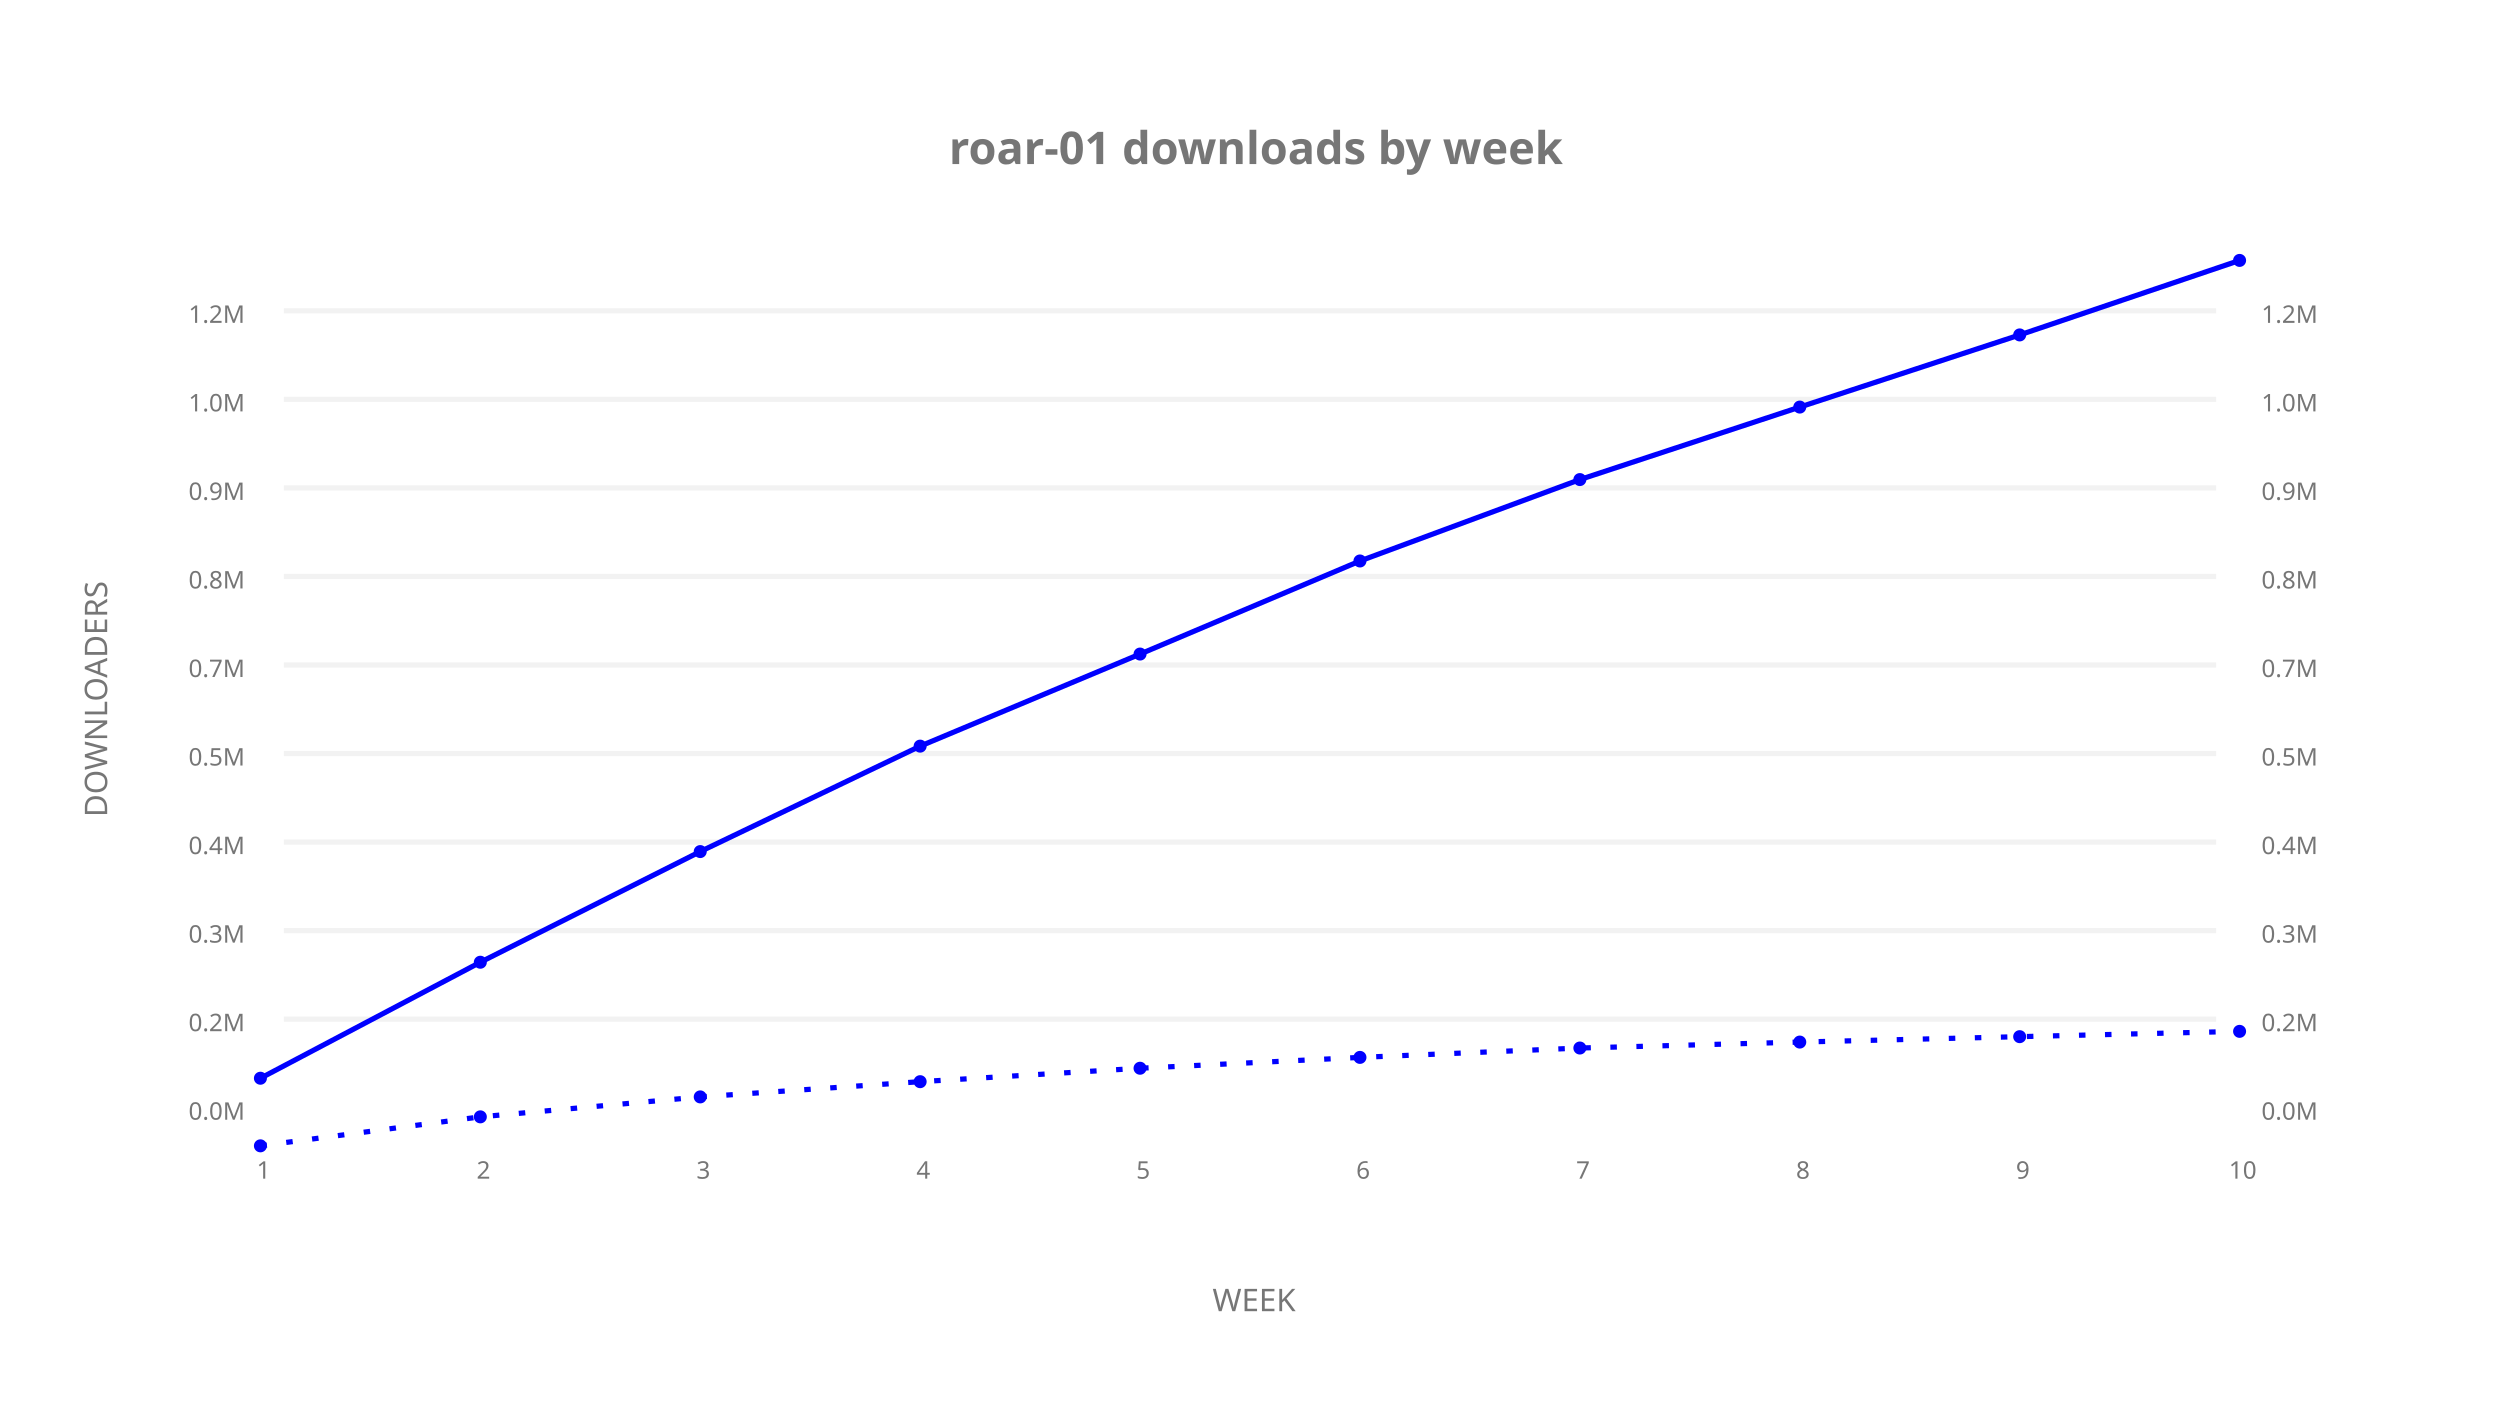
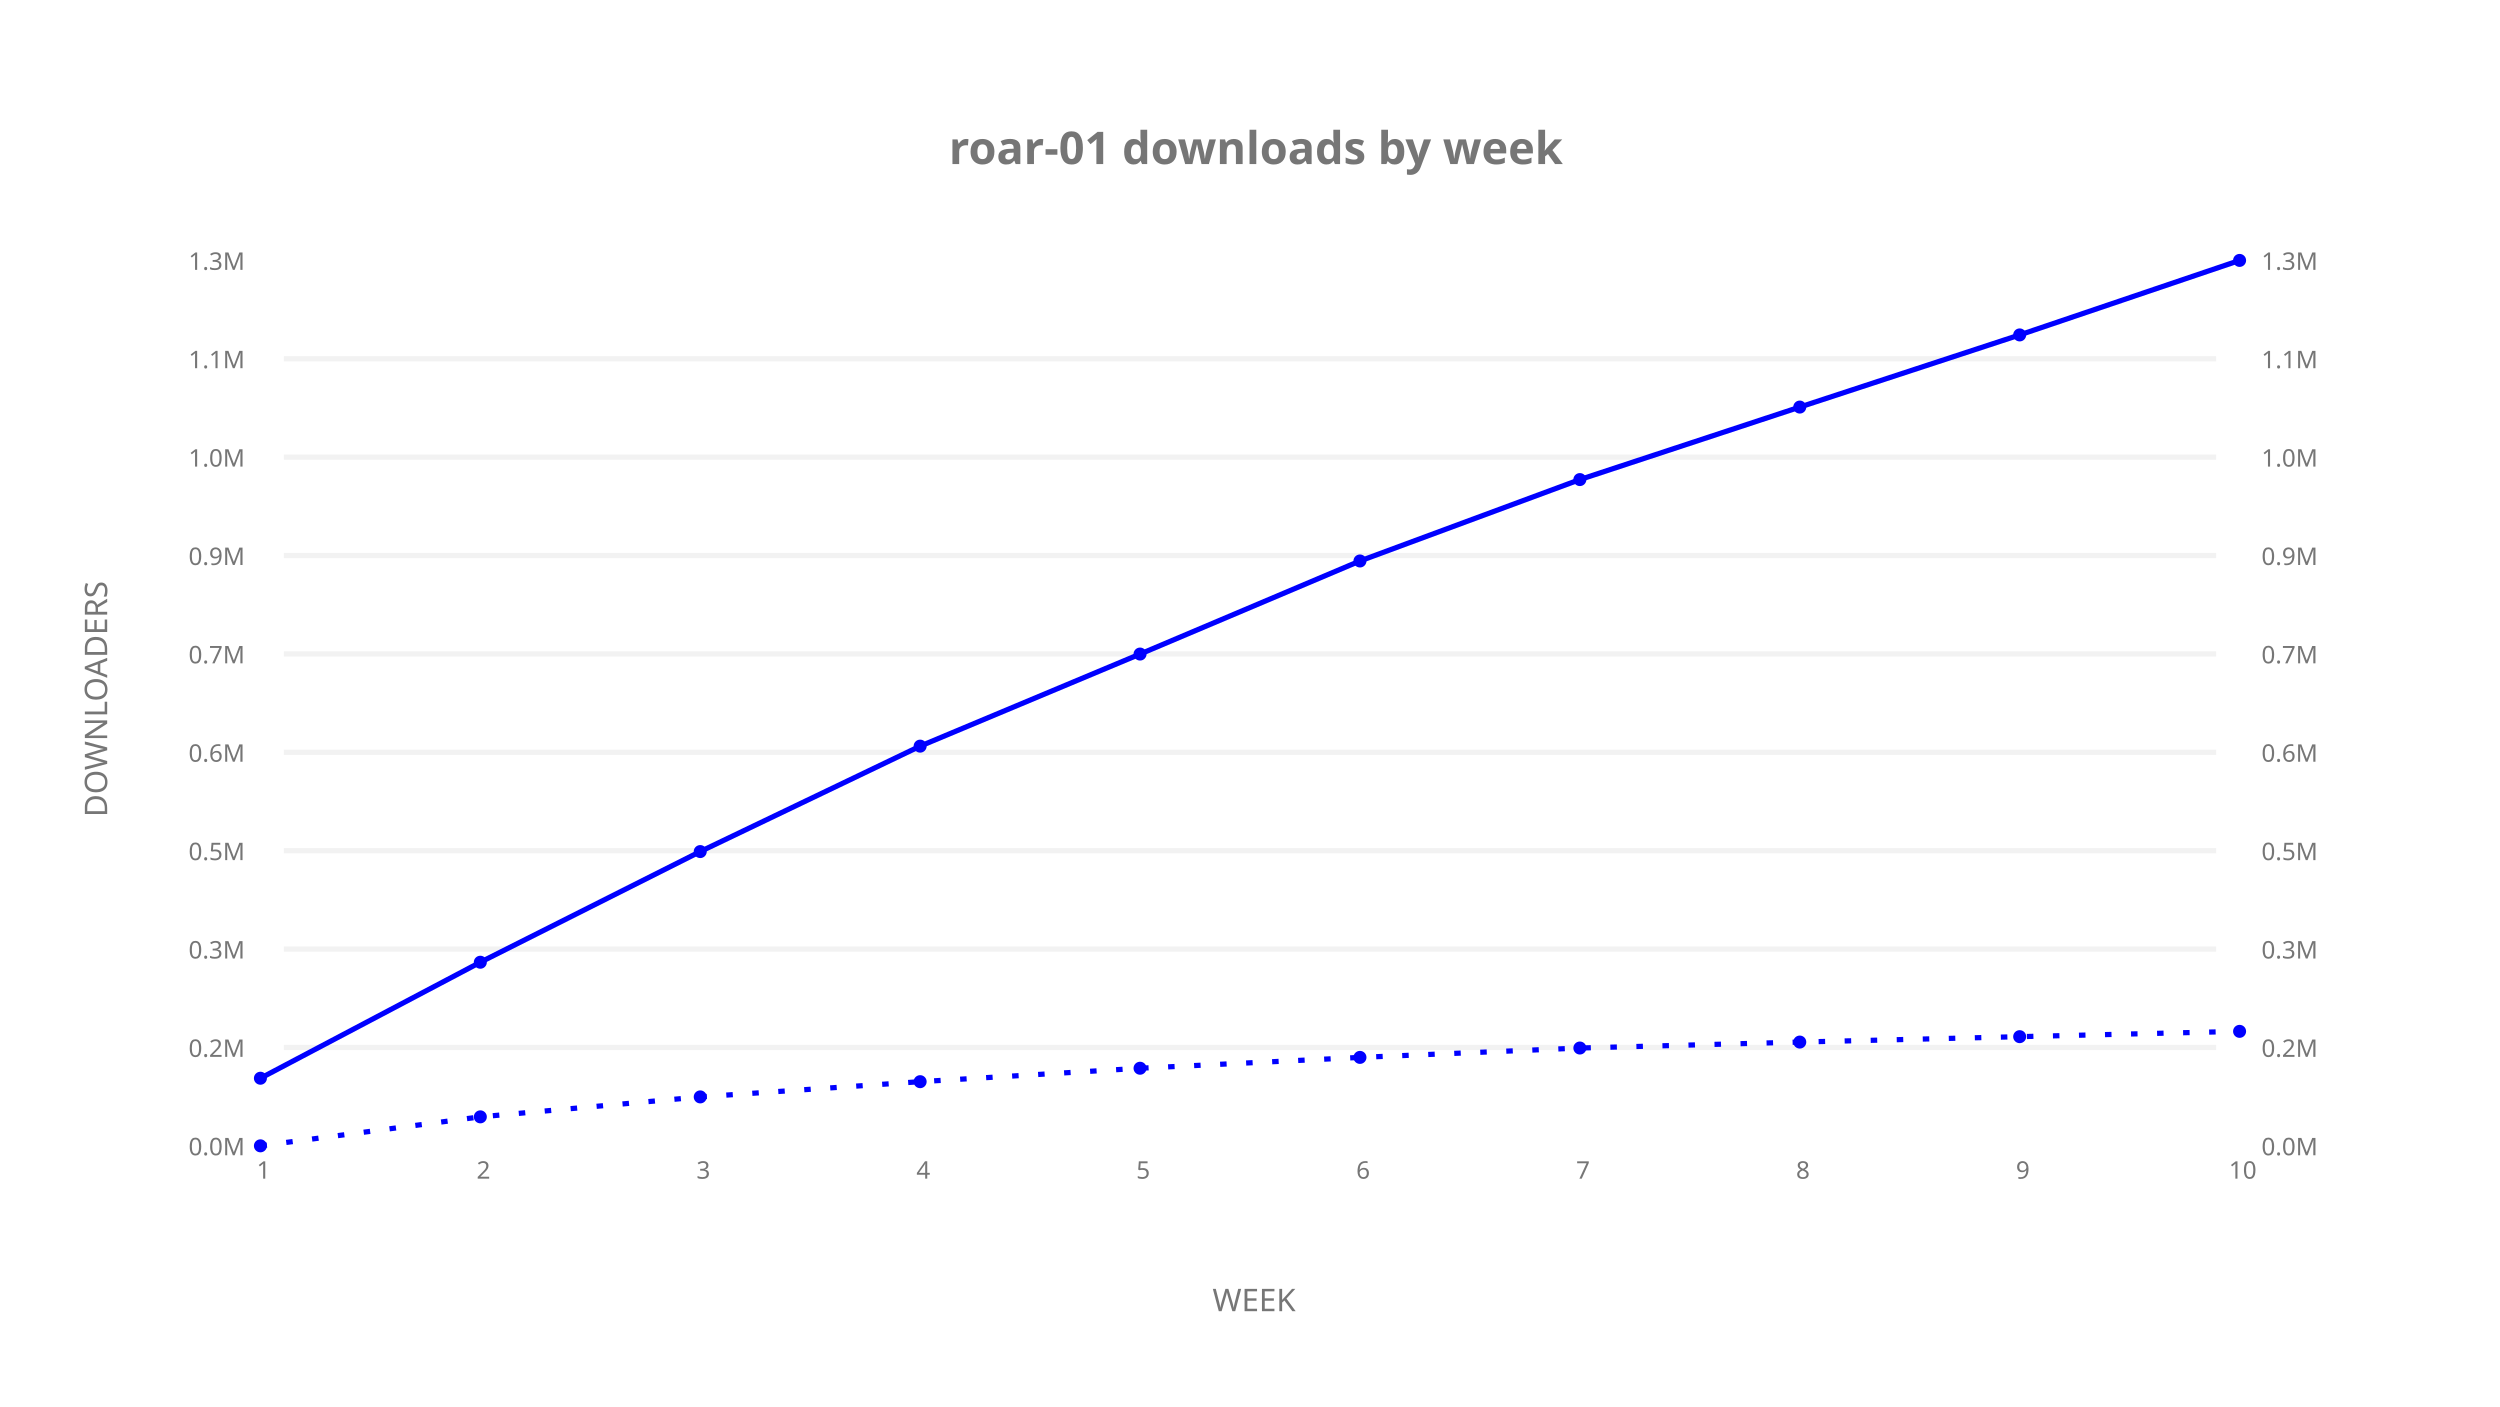
<svg xmlns="http://www.w3.org/2000/svg" xml:space="preserve" id="roar-01-downloads-by-week-roar-01-week" x="0px" y="0px" width="1920px" height="1080px" viewBox="0 0 1920 1080" enable-background="new 0 0 1920 1080" role="img">
  <g id="annotations">
    <text x="960" y="126" font-family="Atkinson Hyperlegible" font-size="26pt" text-anchor="middle" text-align="center" font-weight="600" font-style="normal" style="fill:rgb(118,118,118); fill-opacity:1; stroke:rgb(118,118,118); stroke-opacity:0; stroke-width:0.5"> roar-01 downloads by week</text>
    <g id="axes-lines">
      <text x="960" y="1007" font-family="Atkinson Hyperlegible" font-size="18pt" text-anchor="middle" text-align="center" font-weight="500" font-style="normal" style="fill:rgb(118,118,118); fill-opacity:1; stroke:rgb(118,118,118); stroke-opacity:0; stroke-width:0.5"> WEEK</text>
      <text x="73" y="540" font-family="Atkinson Hyperlegible" font-size="18pt" text-anchor="middle" text-align="center" dominant-baseline="central" font-weight="500" font-style="normal" style="fill:rgb(118,118,118); fill-opacity:1; stroke:rgb(118,118,118); stroke-opacity:0; stroke-width:0.5" transform="rotate(-90,73,540)"> DOWNLOADERS</text>
    </g>
    <g id="tic-y-label-lines">
-       <line x1="218" y1="782.703" x2="1702" y2="782.703" style="fill:rgb(0,0,255); fill-opacity:0; stroke:rgb(242,242,242); stroke-opacity:1; stroke-width:4" />
-       <line x1="218" y1="714.703" x2="1702" y2="714.703" style="fill:rgb(0,0,255); fill-opacity:0; stroke:rgb(242,242,242); stroke-opacity:1; stroke-width:4" />
-       <line x1="218" y1="646.703" x2="1702" y2="646.703" style="fill:rgb(0,0,255); fill-opacity:0; stroke:rgb(242,242,242); stroke-opacity:1; stroke-width:4" />
-       <line x1="218" y1="578.703" x2="1702" y2="578.703" style="fill:rgb(0,0,255); fill-opacity:0; stroke:rgb(242,242,242); stroke-opacity:1; stroke-width:4" />
-       <line x1="218" y1="510.703" x2="1702" y2="510.703" style="fill:rgb(0,0,255); fill-opacity:0; stroke:rgb(242,242,242); stroke-opacity:1; stroke-width:4" />
-       <line x1="218" y1="442.703" x2="1702" y2="442.703" style="fill:rgb(0,0,255); fill-opacity:0; stroke:rgb(242,242,242); stroke-opacity:1; stroke-width:4" />
-       <line x1="218" y1="374.703" x2="1702" y2="374.703" style="fill:rgb(0,0,255); fill-opacity:0; stroke:rgb(242,242,242); stroke-opacity:1; stroke-width:4" />
-       <line x1="218" y1="306.703" x2="1702" y2="306.703" style="fill:rgb(0,0,255); fill-opacity:0; stroke:rgb(242,242,242); stroke-opacity:1; stroke-width:4" />
-       <line x1="218" y1="238.703" x2="1702" y2="238.703" style="fill:rgb(0,0,255); fill-opacity:0; stroke:rgb(242,242,242); stroke-opacity:1; stroke-width:4" />
+       <line x1="218" y1="804.444" x2="1702" y2="804.444" style="fill:rgb(0,0,255); fill-opacity:0; stroke:rgb(242,242,242); stroke-opacity:1; stroke-width:4" />
+       <line x1="218" y1="728.889" x2="1702" y2="728.889" style="fill:rgb(0,0,255); fill-opacity:0; stroke:rgb(242,242,242); stroke-opacity:1; stroke-width:4" />
+       <line x1="218" y1="653.333" x2="1702" y2="653.333" style="fill:rgb(0,0,255); fill-opacity:0; stroke:rgb(242,242,242); stroke-opacity:1; stroke-width:4" />
+       <line x1="218" y1="577.778" x2="1702" y2="577.778" style="fill:rgb(0,0,255); fill-opacity:0; stroke:rgb(242,242,242); stroke-opacity:1; stroke-width:4" />
+       <line x1="218" y1="502.222" x2="1702" y2="502.222" style="fill:rgb(0,0,255); fill-opacity:0; stroke:rgb(242,242,242); stroke-opacity:1; stroke-width:4" />
+       <line x1="218" y1="426.667" x2="1702" y2="426.667" style="fill:rgb(0,0,255); fill-opacity:0; stroke:rgb(242,242,242); stroke-opacity:1; stroke-width:4" />
+       <line x1="218" y1="351.111" x2="1702" y2="351.111" style="fill:rgb(0,0,255); fill-opacity:0; stroke:rgb(242,242,242); stroke-opacity:1; stroke-width:4" />
+       <line x1="218" y1="275.556" x2="1702" y2="275.556" style="fill:rgb(0,0,255); fill-opacity:0; stroke:rgb(242,242,242); stroke-opacity:1; stroke-width:4" />
    </g>
    <g id="tic-x-labels">
      <text x="200" y="898" font-family="Atkinson Hyperlegible" font-size="14pt" text-anchor="middle" text-align="center" dominant-baseline="central" font-weight="400" font-style="normal" style="fill:rgb(118,118,118); fill-opacity:1; stroke:rgb(118,118,118); stroke-opacity:0; stroke-width:0.5"> 1</text>
      <text x="368.889" y="898" font-family="Atkinson Hyperlegible" font-size="14pt" text-anchor="middle" text-align="center" dominant-baseline="central" font-weight="400" font-style="normal" style="fill:rgb(118,118,118); fill-opacity:1; stroke:rgb(118,118,118); stroke-opacity:0; stroke-width:0.5"> 2</text>
      <text x="537.778" y="898" font-family="Atkinson Hyperlegible" font-size="14pt" text-anchor="middle" text-align="center" dominant-baseline="central" font-weight="400" font-style="normal" style="fill:rgb(118,118,118); fill-opacity:1; stroke:rgb(118,118,118); stroke-opacity:0; stroke-width:0.5"> 3</text>
      <text x="706.667" y="898" font-family="Atkinson Hyperlegible" font-size="14pt" text-anchor="middle" text-align="center" dominant-baseline="central" font-weight="400" font-style="normal" style="fill:rgb(118,118,118); fill-opacity:1; stroke:rgb(118,118,118); stroke-opacity:0; stroke-width:0.5"> 4</text>
      <text x="875.556" y="898" font-family="Atkinson Hyperlegible" font-size="14pt" text-anchor="middle" text-align="center" dominant-baseline="central" font-weight="400" font-style="normal" style="fill:rgb(118,118,118); fill-opacity:1; stroke:rgb(118,118,118); stroke-opacity:0; stroke-width:0.5"> 5</text>
      <text x="1044.444" y="898" font-family="Atkinson Hyperlegible" font-size="14pt" text-anchor="middle" text-align="center" dominant-baseline="central" font-weight="400" font-style="normal" style="fill:rgb(118,118,118); fill-opacity:1; stroke:rgb(118,118,118); stroke-opacity:0; stroke-width:0.5"> 6</text>
      <text x="1213.333" y="898" font-family="Atkinson Hyperlegible" font-size="14pt" text-anchor="middle" text-align="center" dominant-baseline="central" font-weight="400" font-style="normal" style="fill:rgb(118,118,118); fill-opacity:1; stroke:rgb(118,118,118); stroke-opacity:0; stroke-width:0.5"> 7</text>
      <text x="1382.222" y="898" font-family="Atkinson Hyperlegible" font-size="14pt" text-anchor="middle" text-align="center" dominant-baseline="central" font-weight="400" font-style="normal" style="fill:rgb(118,118,118); fill-opacity:1; stroke:rgb(118,118,118); stroke-opacity:0; stroke-width:0.5"> 8</text>
      <text x="1551.111" y="898" font-family="Atkinson Hyperlegible" font-size="14pt" text-anchor="middle" text-align="center" dominant-baseline="central" font-weight="400" font-style="normal" style="fill:rgb(118,118,118); fill-opacity:1; stroke:rgb(118,118,118); stroke-opacity:0; stroke-width:0.5"> 9</text>
      <text x="1720" y="898" font-family="Atkinson Hyperlegible" font-size="14pt" text-anchor="middle" text-align="center" dominant-baseline="central" font-weight="400" font-style="normal" style="fill:rgb(118,118,118); fill-opacity:1; stroke:rgb(118,118,118); stroke-opacity:0; stroke-width:0.5"> 10</text>
    </g>
    <g id="tic-y-labels">
-       <text x="164" y="852.703" font-family="Atkinson Hyperlegible" font-size="14pt" text-anchor="middle" text-align="center" dominant-baseline="central" font-weight="400" font-style="normal" style="fill:rgb(118,118,118); fill-opacity:1; stroke:rgb(118,118,118); stroke-opacity:0; stroke-width:0.5"> 0.0M</text>
-       <text x="1756" y="852.703" font-family="Atkinson Hyperlegible" font-size="14pt" text-anchor="middle" text-align="center" dominant-baseline="central" font-weight="400" font-style="normal" style="fill:rgb(118,118,118); fill-opacity:1; stroke:rgb(118,118,118); stroke-opacity:0; stroke-width:0.5"> 0.0M</text>
-       <text x="164" y="784.703" font-family="Atkinson Hyperlegible" font-size="14pt" text-anchor="middle" text-align="center" dominant-baseline="central" font-weight="400" font-style="normal" style="fill:rgb(118,118,118); fill-opacity:1; stroke:rgb(118,118,118); stroke-opacity:0; stroke-width:0.5"> 0.2M</text>
-       <text x="1756" y="784.703" font-family="Atkinson Hyperlegible" font-size="14pt" text-anchor="middle" text-align="center" dominant-baseline="central" font-weight="400" font-style="normal" style="fill:rgb(118,118,118); fill-opacity:1; stroke:rgb(118,118,118); stroke-opacity:0; stroke-width:0.5"> 0.2M</text>
-       <text x="164" y="716.703" font-family="Atkinson Hyperlegible" font-size="14pt" text-anchor="middle" text-align="center" dominant-baseline="central" font-weight="400" font-style="normal" style="fill:rgb(118,118,118); fill-opacity:1; stroke:rgb(118,118,118); stroke-opacity:0; stroke-width:0.5"> 0.3M</text>
-       <text x="1756" y="716.703" font-family="Atkinson Hyperlegible" font-size="14pt" text-anchor="middle" text-align="center" dominant-baseline="central" font-weight="400" font-style="normal" style="fill:rgb(118,118,118); fill-opacity:1; stroke:rgb(118,118,118); stroke-opacity:0; stroke-width:0.5"> 0.3M</text>
-       <text x="164" y="648.703" font-family="Atkinson Hyperlegible" font-size="14pt" text-anchor="middle" text-align="center" dominant-baseline="central" font-weight="400" font-style="normal" style="fill:rgb(118,118,118); fill-opacity:1; stroke:rgb(118,118,118); stroke-opacity:0; stroke-width:0.5"> 0.4M</text>
-       <text x="1756" y="648.703" font-family="Atkinson Hyperlegible" font-size="14pt" text-anchor="middle" text-align="center" dominant-baseline="central" font-weight="400" font-style="normal" style="fill:rgb(118,118,118); fill-opacity:1; stroke:rgb(118,118,118); stroke-opacity:0; stroke-width:0.5"> 0.4M</text>
-       <text x="164" y="580.703" font-family="Atkinson Hyperlegible" font-size="14pt" text-anchor="middle" text-align="center" dominant-baseline="central" font-weight="400" font-style="normal" style="fill:rgb(118,118,118); fill-opacity:1; stroke:rgb(118,118,118); stroke-opacity:0; stroke-width:0.5"> 0.5M</text>
-       <text x="1756" y="580.703" font-family="Atkinson Hyperlegible" font-size="14pt" text-anchor="middle" text-align="center" dominant-baseline="central" font-weight="400" font-style="normal" style="fill:rgb(118,118,118); fill-opacity:1; stroke:rgb(118,118,118); stroke-opacity:0; stroke-width:0.5"> 0.5M</text>
-       <text x="164" y="512.703" font-family="Atkinson Hyperlegible" font-size="14pt" text-anchor="middle" text-align="center" dominant-baseline="central" font-weight="400" font-style="normal" style="fill:rgb(118,118,118); fill-opacity:1; stroke:rgb(118,118,118); stroke-opacity:0; stroke-width:0.5"> 0.7M</text>
-       <text x="1756" y="512.703" font-family="Atkinson Hyperlegible" font-size="14pt" text-anchor="middle" text-align="center" dominant-baseline="central" font-weight="400" font-style="normal" style="fill:rgb(118,118,118); fill-opacity:1; stroke:rgb(118,118,118); stroke-opacity:0; stroke-width:0.5"> 0.7M</text>
-       <text x="164" y="444.703" font-family="Atkinson Hyperlegible" font-size="14pt" text-anchor="middle" text-align="center" dominant-baseline="central" font-weight="400" font-style="normal" style="fill:rgb(118,118,118); fill-opacity:1; stroke:rgb(118,118,118); stroke-opacity:0; stroke-width:0.5"> 0.8M</text>
-       <text x="1756" y="444.703" font-family="Atkinson Hyperlegible" font-size="14pt" text-anchor="middle" text-align="center" dominant-baseline="central" font-weight="400" font-style="normal" style="fill:rgb(118,118,118); fill-opacity:1; stroke:rgb(118,118,118); stroke-opacity:0; stroke-width:0.5"> 0.8M</text>
-       <text x="164" y="376.703" font-family="Atkinson Hyperlegible" font-size="14pt" text-anchor="middle" text-align="center" dominant-baseline="central" font-weight="400" font-style="normal" style="fill:rgb(118,118,118); fill-opacity:1; stroke:rgb(118,118,118); stroke-opacity:0; stroke-width:0.5"> 0.9M</text>
-       <text x="1756" y="376.703" font-family="Atkinson Hyperlegible" font-size="14pt" text-anchor="middle" text-align="center" dominant-baseline="central" font-weight="400" font-style="normal" style="fill:rgb(118,118,118); fill-opacity:1; stroke:rgb(118,118,118); stroke-opacity:0; stroke-width:0.5"> 0.9M</text>
-       <text x="164" y="308.703" font-family="Atkinson Hyperlegible" font-size="14pt" text-anchor="middle" text-align="center" dominant-baseline="central" font-weight="400" font-style="normal" style="fill:rgb(118,118,118); fill-opacity:1; stroke:rgb(118,118,118); stroke-opacity:0; stroke-width:0.5"> 1.0M</text>
-       <text x="1756" y="308.703" font-family="Atkinson Hyperlegible" font-size="14pt" text-anchor="middle" text-align="center" dominant-baseline="central" font-weight="400" font-style="normal" style="fill:rgb(118,118,118); fill-opacity:1; stroke:rgb(118,118,118); stroke-opacity:0; stroke-width:0.5"> 1.0M</text>
-       <text x="164" y="240.703" font-family="Atkinson Hyperlegible" font-size="14pt" text-anchor="middle" text-align="center" dominant-baseline="central" font-weight="400" font-style="normal" style="fill:rgb(118,118,118); fill-opacity:1; stroke:rgb(118,118,118); stroke-opacity:0; stroke-width:0.5"> 1.2M</text>
-       <text x="1756" y="240.703" font-family="Atkinson Hyperlegible" font-size="14pt" text-anchor="middle" text-align="center" dominant-baseline="central" font-weight="400" font-style="normal" style="fill:rgb(118,118,118); fill-opacity:1; stroke:rgb(118,118,118); stroke-opacity:0; stroke-width:0.5"> 1.2M</text>
+       <text x="164" y="880" font-family="Atkinson Hyperlegible" font-size="14pt" text-anchor="middle" text-align="center" dominant-baseline="central" font-weight="400" font-style="normal" style="fill:rgb(118,118,118); fill-opacity:1; stroke:rgb(118,118,118); stroke-opacity:0; stroke-width:0.5"> 0.0M</text>
+       <text x="1756" y="880" font-family="Atkinson Hyperlegible" font-size="14pt" text-anchor="middle" text-align="center" dominant-baseline="central" font-weight="400" font-style="normal" style="fill:rgb(118,118,118); fill-opacity:1; stroke:rgb(118,118,118); stroke-opacity:0; stroke-width:0.5"> 0.0M</text>
+       <text x="164" y="804.444" font-family="Atkinson Hyperlegible" font-size="14pt" text-anchor="middle" text-align="center" dominant-baseline="central" font-weight="400" font-style="normal" style="fill:rgb(118,118,118); fill-opacity:1; stroke:rgb(118,118,118); stroke-opacity:0; stroke-width:0.5"> 0.2M</text>
+       <text x="1756" y="804.444" font-family="Atkinson Hyperlegible" font-size="14pt" text-anchor="middle" text-align="center" dominant-baseline="central" font-weight="400" font-style="normal" style="fill:rgb(118,118,118); fill-opacity:1; stroke:rgb(118,118,118); stroke-opacity:0; stroke-width:0.5"> 0.2M</text>
+       <text x="164" y="728.889" font-family="Atkinson Hyperlegible" font-size="14pt" text-anchor="middle" text-align="center" dominant-baseline="central" font-weight="400" font-style="normal" style="fill:rgb(118,118,118); fill-opacity:1; stroke:rgb(118,118,118); stroke-opacity:0; stroke-width:0.5"> 0.3M</text>
+       <text x="1756" y="728.889" font-family="Atkinson Hyperlegible" font-size="14pt" text-anchor="middle" text-align="center" dominant-baseline="central" font-weight="400" font-style="normal" style="fill:rgb(118,118,118); fill-opacity:1; stroke:rgb(118,118,118); stroke-opacity:0; stroke-width:0.5"> 0.3M</text>
+       <text x="164" y="653.333" font-family="Atkinson Hyperlegible" font-size="14pt" text-anchor="middle" text-align="center" dominant-baseline="central" font-weight="400" font-style="normal" style="fill:rgb(118,118,118); fill-opacity:1; stroke:rgb(118,118,118); stroke-opacity:0; stroke-width:0.5"> 0.5M</text>
+       <text x="1756" y="653.333" font-family="Atkinson Hyperlegible" font-size="14pt" text-anchor="middle" text-align="center" dominant-baseline="central" font-weight="400" font-style="normal" style="fill:rgb(118,118,118); fill-opacity:1; stroke:rgb(118,118,118); stroke-opacity:0; stroke-width:0.5"> 0.5M</text>
+       <text x="164" y="577.778" font-family="Atkinson Hyperlegible" font-size="14pt" text-anchor="middle" text-align="center" dominant-baseline="central" font-weight="400" font-style="normal" style="fill:rgb(118,118,118); fill-opacity:1; stroke:rgb(118,118,118); stroke-opacity:0; stroke-width:0.5"> 0.6M</text>
+       <text x="1756" y="577.778" font-family="Atkinson Hyperlegible" font-size="14pt" text-anchor="middle" text-align="center" dominant-baseline="central" font-weight="400" font-style="normal" style="fill:rgb(118,118,118); fill-opacity:1; stroke:rgb(118,118,118); stroke-opacity:0; stroke-width:0.5"> 0.6M</text>
+       <text x="164" y="502.222" font-family="Atkinson Hyperlegible" font-size="14pt" text-anchor="middle" text-align="center" dominant-baseline="central" font-weight="400" font-style="normal" style="fill:rgb(118,118,118); fill-opacity:1; stroke:rgb(118,118,118); stroke-opacity:0; stroke-width:0.5"> 0.7M</text>
+       <text x="1756" y="502.222" font-family="Atkinson Hyperlegible" font-size="14pt" text-anchor="middle" text-align="center" dominant-baseline="central" font-weight="400" font-style="normal" style="fill:rgb(118,118,118); fill-opacity:1; stroke:rgb(118,118,118); stroke-opacity:0; stroke-width:0.5"> 0.7M</text>
+       <text x="164" y="426.667" font-family="Atkinson Hyperlegible" font-size="14pt" text-anchor="middle" text-align="center" dominant-baseline="central" font-weight="400" font-style="normal" style="fill:rgb(118,118,118); fill-opacity:1; stroke:rgb(118,118,118); stroke-opacity:0; stroke-width:0.5"> 0.9M</text>
+       <text x="1756" y="426.667" font-family="Atkinson Hyperlegible" font-size="14pt" text-anchor="middle" text-align="center" dominant-baseline="central" font-weight="400" font-style="normal" style="fill:rgb(118,118,118); fill-opacity:1; stroke:rgb(118,118,118); stroke-opacity:0; stroke-width:0.5"> 0.9M</text>
+       <text x="164" y="351.111" font-family="Atkinson Hyperlegible" font-size="14pt" text-anchor="middle" text-align="center" dominant-baseline="central" font-weight="400" font-style="normal" style="fill:rgb(118,118,118); fill-opacity:1; stroke:rgb(118,118,118); stroke-opacity:0; stroke-width:0.5"> 1.0M</text>
+       <text x="1756" y="351.111" font-family="Atkinson Hyperlegible" font-size="14pt" text-anchor="middle" text-align="center" dominant-baseline="central" font-weight="400" font-style="normal" style="fill:rgb(118,118,118); fill-opacity:1; stroke:rgb(118,118,118); stroke-opacity:0; stroke-width:0.5"> 1.0M</text>
+       <text x="164" y="275.556" font-family="Atkinson Hyperlegible" font-size="14pt" text-anchor="middle" text-align="center" dominant-baseline="central" font-weight="400" font-style="normal" style="fill:rgb(118,118,118); fill-opacity:1; stroke:rgb(118,118,118); stroke-opacity:0; stroke-width:0.5"> 1.1M</text>
+       <text x="1756" y="275.556" font-family="Atkinson Hyperlegible" font-size="14pt" text-anchor="middle" text-align="center" dominant-baseline="central" font-weight="400" font-style="normal" style="fill:rgb(118,118,118); fill-opacity:1; stroke:rgb(118,118,118); stroke-opacity:0; stroke-width:0.5"> 1.1M</text>
+       <text x="164" y="200" font-family="Atkinson Hyperlegible" font-size="14pt" text-anchor="middle" text-align="center" dominant-baseline="central" font-weight="400" font-style="normal" style="fill:rgb(118,118,118); fill-opacity:1; stroke:rgb(118,118,118); stroke-opacity:0; stroke-width:0.5"> 1.3M</text>
+       <text x="1756" y="200" font-family="Atkinson Hyperlegible" font-size="14pt" text-anchor="middle" text-align="center" dominant-baseline="central" font-weight="400" font-style="normal" style="fill:rgb(118,118,118); fill-opacity:1; stroke:rgb(118,118,118); stroke-opacity:0; stroke-width:0.5"> 1.3M</text>
    </g>
  </g>
  <g id="polyline-roar-01 downloads by week">
    <polyline points="200,828.086 368.889,739 537.778,654.007 706.667,573.036 875.556,502.319 1044.44,430.833 1213.33,368.315 1382.22,312.634 1551.11,257.22 1720,200 " style="fill:rgb(0,0,255); fill-opacity:0; stroke:rgb(0,0,255); stroke-opacity:1; stroke-width:4" />
  </g>
  <g id="markers-roar-01 downloads by week">
    <circle cx="200" cy="828.086" r="5" style="fill:rgb(0,0,255); fill-opacity:1; stroke:rgb(0,0,255); stroke-opacity:0; stroke-width:4">
</circle>
    <circle cx="368.889" cy="739" r="5" style="fill:rgb(0,0,255); fill-opacity:1; stroke:rgb(0,0,255); stroke-opacity:0; stroke-width:4">
</circle>
    <circle cx="537.778" cy="654.007" r="5" style="fill:rgb(0,0,255); fill-opacity:1; stroke:rgb(0,0,255); stroke-opacity:0; stroke-width:4">
</circle>
    <circle cx="706.667" cy="573.036" r="5" style="fill:rgb(0,0,255); fill-opacity:1; stroke:rgb(0,0,255); stroke-opacity:0; stroke-width:4">
</circle>
    <circle cx="875.556" cy="502.319" r="5" style="fill:rgb(0,0,255); fill-opacity:1; stroke:rgb(0,0,255); stroke-opacity:0; stroke-width:4">
</circle>
    <circle cx="1044.444" cy="430.833" r="5" style="fill:rgb(0,0,255); fill-opacity:1; stroke:rgb(0,0,255); stroke-opacity:0; stroke-width:4">
</circle>
    <circle cx="1213.333" cy="368.315" r="5" style="fill:rgb(0,0,255); fill-opacity:1; stroke:rgb(0,0,255); stroke-opacity:0; stroke-width:4">
</circle>
    <circle cx="1382.222" cy="312.634" r="5" style="fill:rgb(0,0,255); fill-opacity:1; stroke:rgb(0,0,255); stroke-opacity:0; stroke-width:4">
</circle>
    <circle cx="1551.111" cy="257.22" r="5" style="fill:rgb(0,0,255); fill-opacity:1; stroke:rgb(0,0,255); stroke-opacity:0; stroke-width:4">
</circle>
    <circle cx="1720" cy="200" r="5" style="fill:rgb(0,0,255); fill-opacity:1; stroke:rgb(0,0,255); stroke-opacity:0; stroke-width:4">
</circle>
  </g>
  <g id="polyline-roar-01 downloads by week uploaders">
    <polyline points="200,880 368.889,857.742 537.778,842.421 706.667,830.727 875.556,820.409 1044.44,812.079 1213.33,804.883 1382.22,800.313 1551.11,796.157 1720,792.082 " stroke-dasharray="5 15" style="fill:rgb(0,0,255); fill-opacity:0; stroke:rgb(0,0,255); stroke-opacity:1; stroke-width:4" />
  </g>
  <g id="markers-roar-01 downloads by week uploaders">
    <circle cx="200" cy="880" r="5" style="fill:rgb(0,0,255); fill-opacity:1; stroke:rgb(0,0,255); stroke-opacity:0; stroke-width:4">
</circle>
    <circle cx="368.889" cy="857.742" r="5" style="fill:rgb(0,0,255); fill-opacity:1; stroke:rgb(0,0,255); stroke-opacity:0; stroke-width:4">
</circle>
    <circle cx="537.778" cy="842.421" r="5" style="fill:rgb(0,0,255); fill-opacity:1; stroke:rgb(0,0,255); stroke-opacity:0; stroke-width:4">
</circle>
    <circle cx="706.667" cy="830.727" r="5" style="fill:rgb(0,0,255); fill-opacity:1; stroke:rgb(0,0,255); stroke-opacity:0; stroke-width:4">
</circle>
    <circle cx="875.556" cy="820.409" r="5" style="fill:rgb(0,0,255); fill-opacity:1; stroke:rgb(0,0,255); stroke-opacity:0; stroke-width:4">
</circle>
    <circle cx="1044.444" cy="812.079" r="5" style="fill:rgb(0,0,255); fill-opacity:1; stroke:rgb(0,0,255); stroke-opacity:0; stroke-width:4">
</circle>
    <circle cx="1213.333" cy="804.883" r="5" style="fill:rgb(0,0,255); fill-opacity:1; stroke:rgb(0,0,255); stroke-opacity:0; stroke-width:4">
</circle>
    <circle cx="1382.222" cy="800.313" r="5" style="fill:rgb(0,0,255); fill-opacity:1; stroke:rgb(0,0,255); stroke-opacity:0; stroke-width:4">
</circle>
    <circle cx="1551.111" cy="796.157" r="5" style="fill:rgb(0,0,255); fill-opacity:1; stroke:rgb(0,0,255); stroke-opacity:0; stroke-width:4">
</circle>
    <circle cx="1720" cy="792.082" r="5" style="fill:rgb(0,0,255); fill-opacity:1; stroke:rgb(0,0,255); stroke-opacity:0; stroke-width:4">
</circle>
  </g>
</svg>
